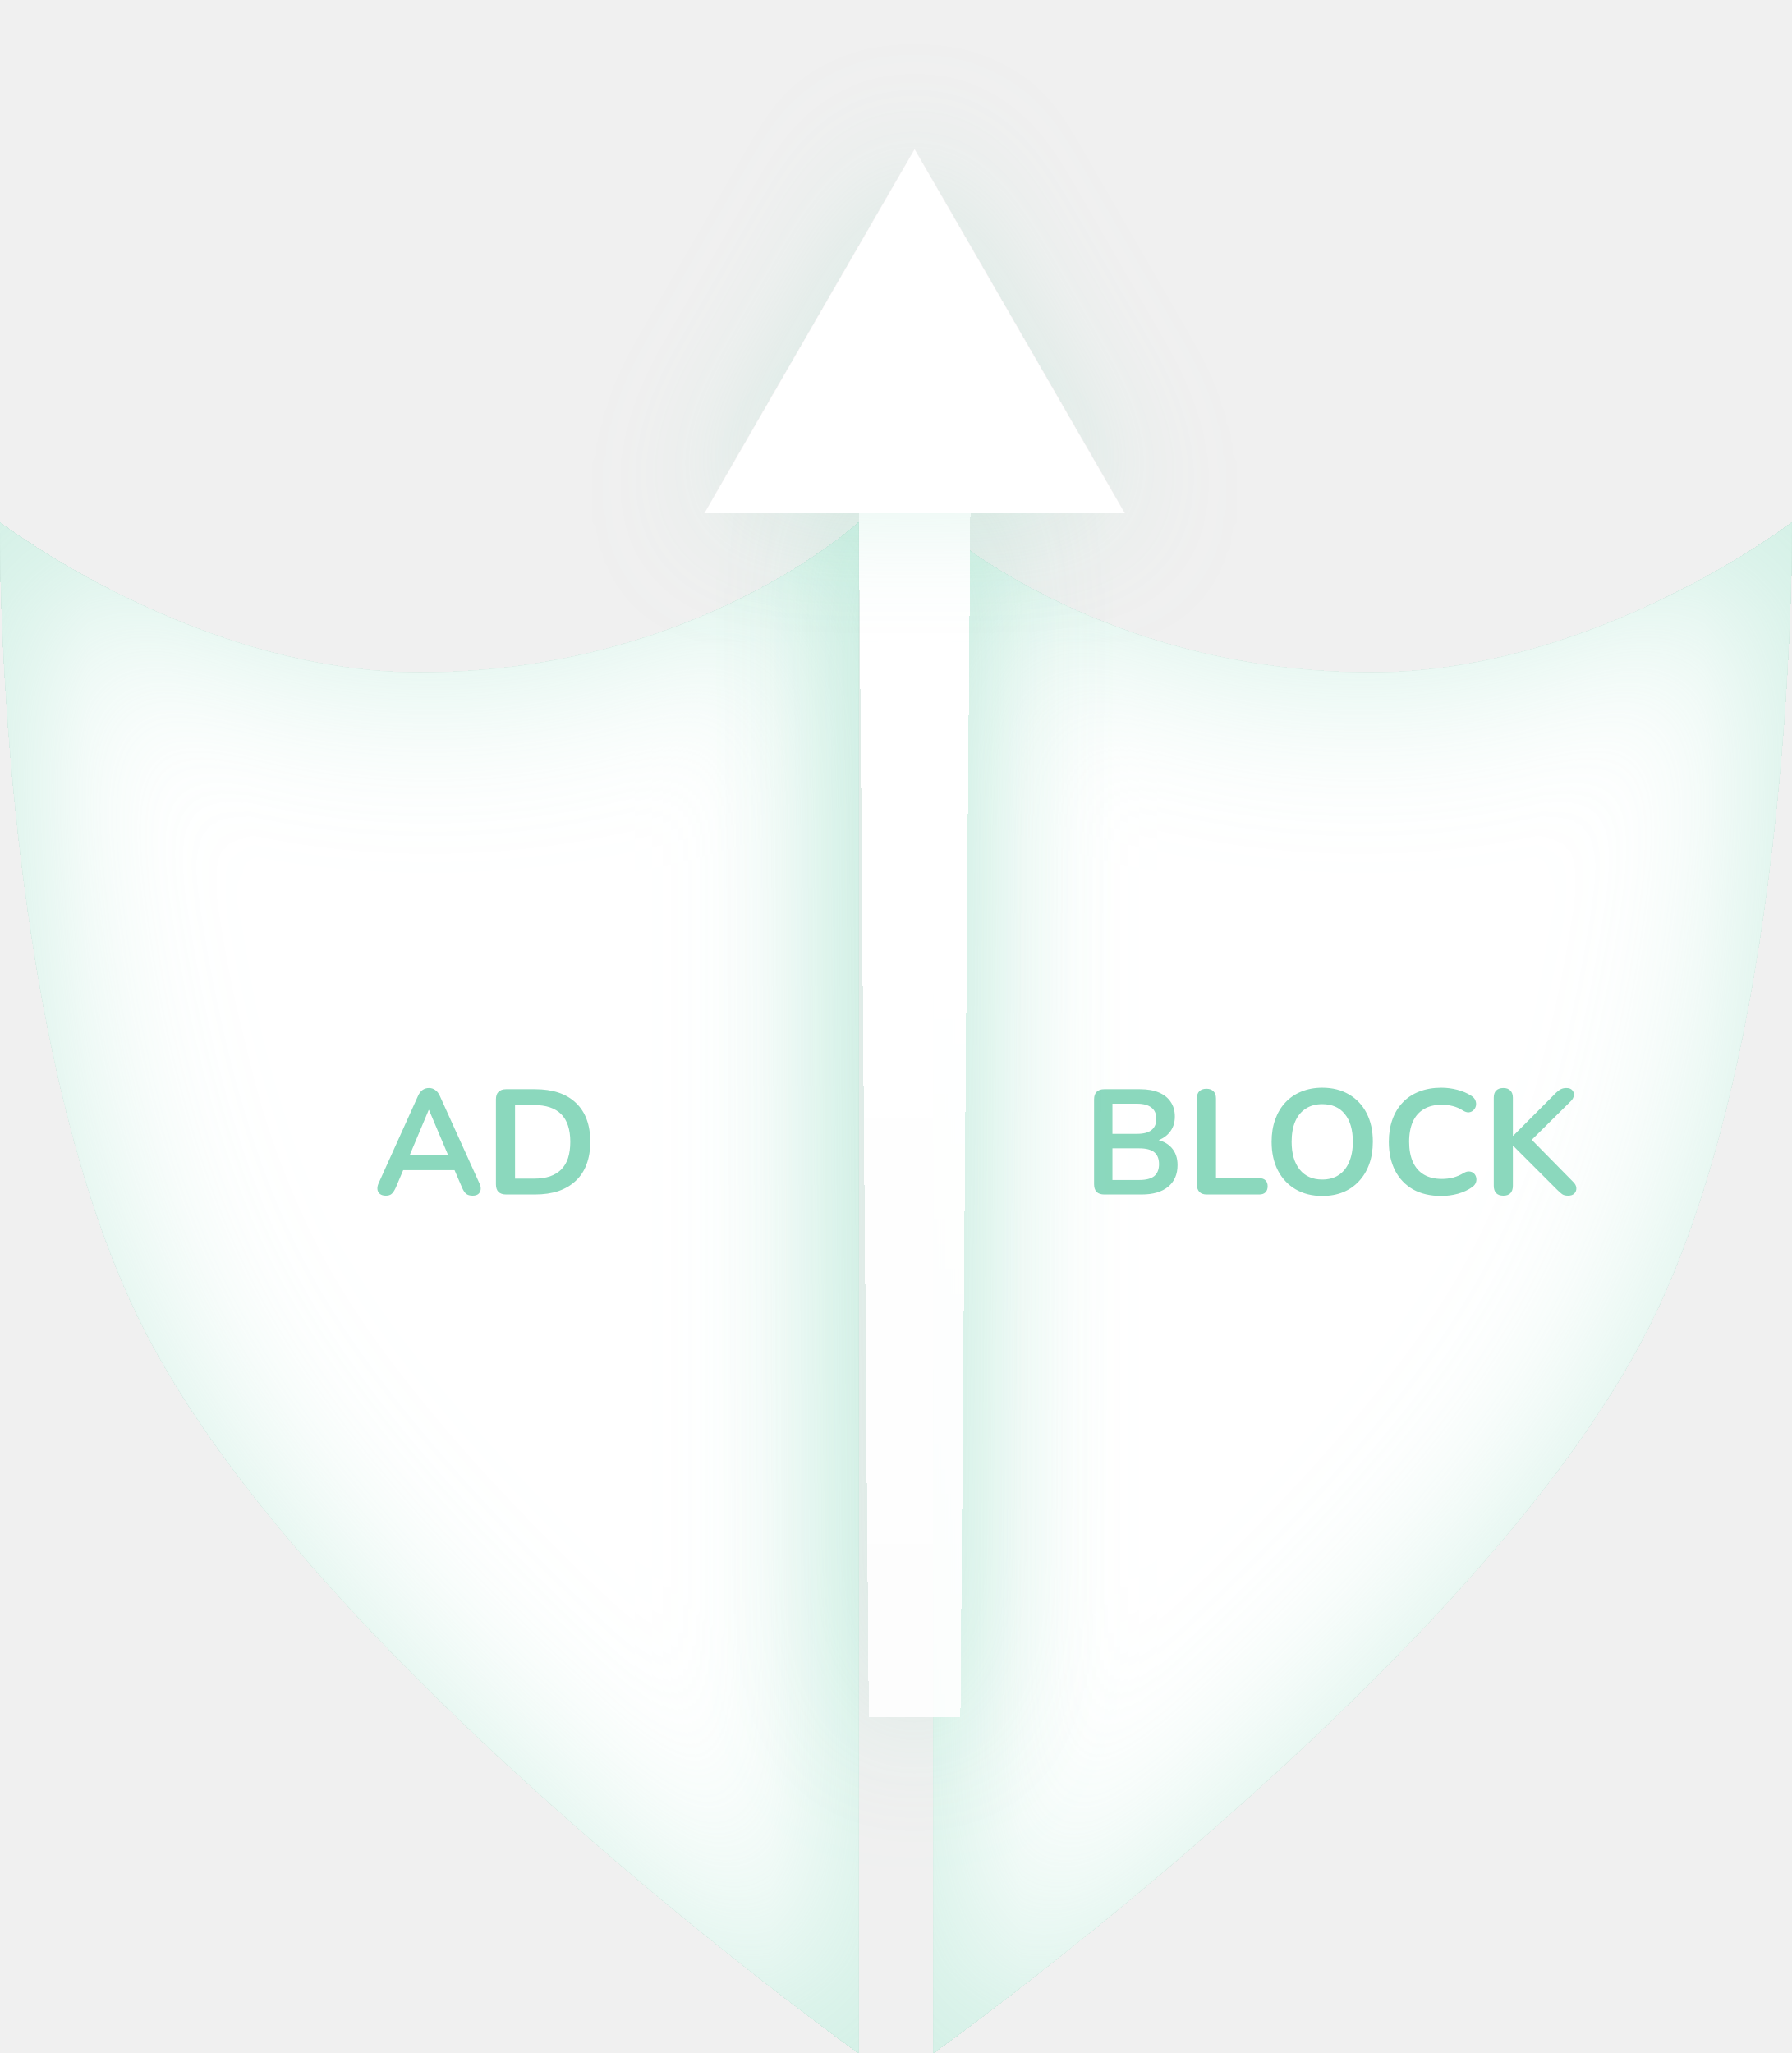
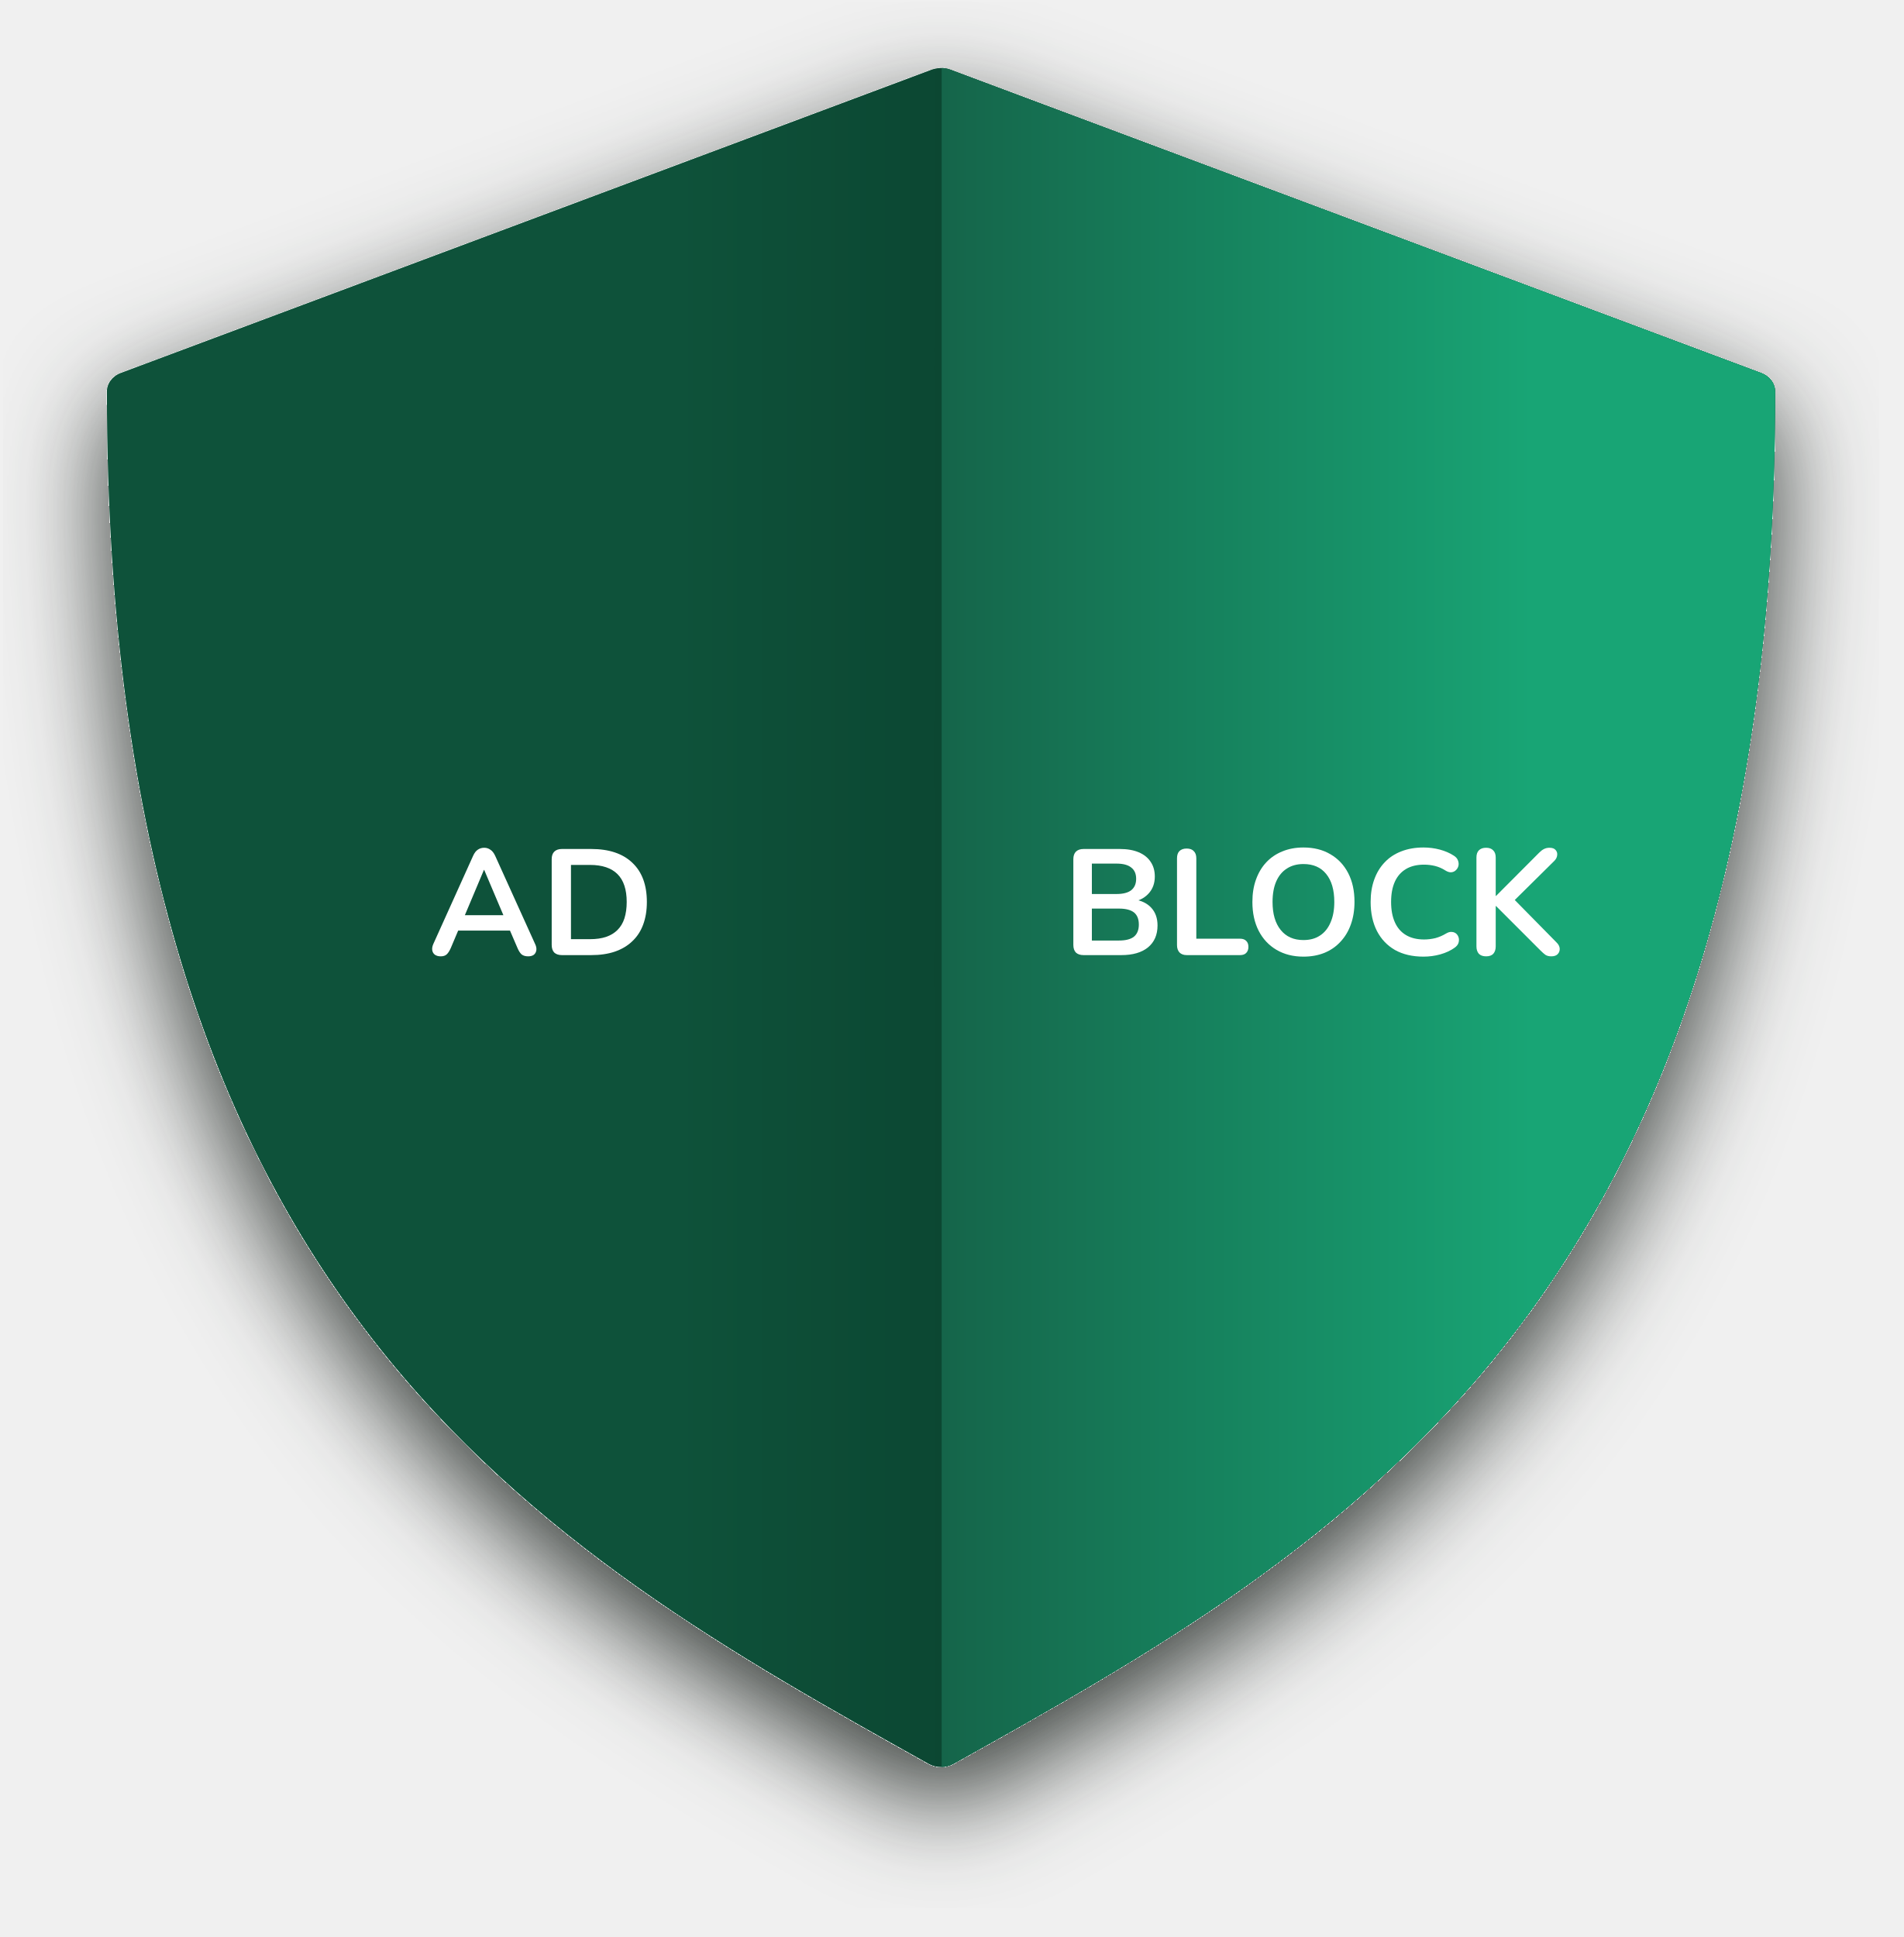
- <svg xmlns="http://www.w3.org/2000/svg" width="48" height="55" viewBox="0 0 48 55" fill="none">
-   <g filter="url(#filter0_i_447_185)">
-     <path d="M3.834 35.557C-0.131 27.705 0.001 14 0.001 14C0.001 14 5.245 18.015 11.244 18.015C18.655 18.015 23 14 23 14V55C23 55 8.399 44.597 3.834 35.557Z" fill="url(#paint0_linear_447_185)" />
-   </g>
-   <g filter="url(#filter1_i_447_185)">
-     <path d="M44.166 35.557C48.131 27.705 47.999 14 47.999 14C47.999 14 42.755 18.015 36.756 18.015C29.345 18.015 25 14 25 14V55C25 55 39.601 44.597 44.166 35.557Z" fill="url(#paint1_linear_447_185)" />
-   </g>
-   <path d="M10.336 32.032C10.272 32.032 10.22 32.017 10.18 31.988C10.143 31.959 10.12 31.92 10.112 31.872C10.104 31.821 10.113 31.765 10.14 31.704L11.196 29.364C11.231 29.287 11.272 29.232 11.32 29.2C11.371 29.165 11.428 29.148 11.492 29.148C11.553 29.148 11.608 29.165 11.656 29.2C11.707 29.232 11.749 29.287 11.784 29.364L12.844 31.704C12.873 31.765 12.884 31.821 12.876 31.872C12.868 31.923 12.845 31.963 12.808 31.992C12.771 32.019 12.721 32.032 12.66 32.032C12.585 32.032 12.527 32.015 12.484 31.98C12.444 31.943 12.408 31.887 12.376 31.812L12.116 31.208L12.332 31.348H10.644L10.86 31.208L10.604 31.812C10.569 31.889 10.533 31.945 10.496 31.98C10.459 32.015 10.405 32.032 10.336 32.032ZM11.484 29.736L10.924 31.068L10.82 30.94H12.156L12.056 31.068L11.492 29.736H11.484ZM13.557 32C13.469 32 13.401 31.977 13.353 31.932C13.307 31.884 13.285 31.816 13.285 31.728V29.452C13.285 29.364 13.307 29.297 13.353 29.252C13.401 29.204 13.469 29.18 13.557 29.18H14.333C14.805 29.18 15.169 29.301 15.425 29.544C15.683 29.787 15.813 30.135 15.813 30.588C15.813 30.815 15.779 31.016 15.713 31.192C15.649 31.365 15.553 31.512 15.425 31.632C15.299 31.752 15.145 31.844 14.961 31.908C14.779 31.969 14.57 32 14.333 32H13.557ZM13.797 31.576H14.301C14.466 31.576 14.609 31.556 14.729 31.516C14.851 31.473 14.953 31.412 15.033 31.332C15.115 31.249 15.177 31.147 15.217 31.024C15.257 30.899 15.277 30.753 15.277 30.588C15.277 30.257 15.195 30.011 15.033 29.848C14.87 29.685 14.626 29.604 14.301 29.604H13.797V31.576Z" fill="#8BD8BD" />
-   <path d="M29.58 32C29.492 32 29.424 31.977 29.376 31.932C29.331 31.884 29.308 31.816 29.308 31.728V29.452C29.308 29.364 29.331 29.297 29.376 29.252C29.424 29.204 29.492 29.18 29.58 29.18H30.54C30.737 29.18 30.905 29.209 31.044 29.268C31.183 29.327 31.288 29.411 31.36 29.52C31.435 29.629 31.472 29.76 31.472 29.912C31.472 30.083 31.423 30.227 31.324 30.344C31.225 30.461 31.091 30.54 30.92 30.58V30.52C31.117 30.549 31.271 30.624 31.38 30.744C31.489 30.864 31.544 31.02 31.544 31.212C31.544 31.463 31.459 31.657 31.288 31.796C31.12 31.932 30.885 32 30.584 32H29.58ZM29.8 31.612H30.52C30.701 31.612 30.835 31.577 30.92 31.508C31.005 31.436 31.048 31.329 31.048 31.188C31.048 31.044 31.005 30.937 30.92 30.868C30.835 30.799 30.701 30.764 30.52 30.764H29.8V31.612ZM29.8 30.376H30.452C30.628 30.376 30.759 30.343 30.844 30.276C30.932 30.207 30.976 30.105 30.976 29.972C30.976 29.839 30.932 29.739 30.844 29.672C30.759 29.603 30.628 29.568 30.452 29.568H29.8V30.376ZM32.322 32C32.239 32 32.175 31.977 32.13 31.932C32.085 31.884 32.062 31.819 32.062 31.736V29.428C32.062 29.343 32.083 29.279 32.126 29.236C32.171 29.191 32.235 29.168 32.318 29.168C32.401 29.168 32.463 29.191 32.506 29.236C32.551 29.279 32.574 29.343 32.574 29.428V31.564H33.734C33.806 31.564 33.861 31.583 33.898 31.62C33.938 31.657 33.958 31.711 33.958 31.78C33.958 31.849 33.938 31.904 33.898 31.944C33.861 31.981 33.806 32 33.734 32H32.322ZM35.42 32.04C35.148 32.04 34.909 31.98 34.704 31.86C34.501 31.74 34.344 31.572 34.232 31.356C34.12 31.137 34.064 30.881 34.064 30.588C34.064 30.367 34.096 30.168 34.16 29.992C34.224 29.813 34.314 29.661 34.432 29.536C34.552 29.408 34.694 29.311 34.86 29.244C35.028 29.175 35.214 29.14 35.42 29.14C35.694 29.14 35.933 29.2 36.136 29.32C36.338 29.437 36.496 29.604 36.608 29.82C36.72 30.036 36.776 30.291 36.776 30.584C36.776 30.805 36.744 31.005 36.68 31.184C36.616 31.363 36.524 31.516 36.404 31.644C36.286 31.772 36.144 31.871 35.976 31.94C35.81 32.007 35.625 32.04 35.42 32.04ZM35.42 31.6C35.593 31.6 35.74 31.56 35.86 31.48C35.982 31.4 36.076 31.284 36.14 31.132C36.206 30.98 36.24 30.799 36.24 30.588C36.24 30.268 36.168 30.02 36.024 29.844C35.882 29.668 35.681 29.58 35.42 29.58C35.249 29.58 35.102 29.62 34.98 29.7C34.857 29.777 34.762 29.892 34.696 30.044C34.632 30.193 34.6 30.375 34.6 30.588C34.6 30.905 34.672 31.153 34.816 31.332C34.96 31.511 35.161 31.6 35.42 31.6ZM38.608 32.04C38.315 32.04 38.063 31.981 37.852 31.864C37.644 31.744 37.484 31.576 37.372 31.36C37.26 31.141 37.204 30.884 37.204 30.588C37.204 30.367 37.236 30.168 37.3 29.992C37.364 29.813 37.456 29.661 37.576 29.536C37.696 29.408 37.843 29.311 38.016 29.244C38.192 29.175 38.39 29.14 38.608 29.14C38.755 29.14 38.899 29.159 39.04 29.196C39.182 29.233 39.306 29.287 39.412 29.356C39.468 29.391 39.506 29.433 39.524 29.484C39.543 29.532 39.547 29.58 39.536 29.628C39.526 29.673 39.503 29.712 39.468 29.744C39.436 29.776 39.395 29.795 39.344 29.8C39.296 29.803 39.243 29.785 39.184 29.748C39.102 29.695 39.012 29.656 38.916 29.632C38.82 29.608 38.723 29.596 38.624 29.596C38.435 29.596 38.275 29.635 38.144 29.712C38.014 29.789 37.915 29.901 37.848 30.048C37.782 30.195 37.748 30.375 37.748 30.588C37.748 30.799 37.782 30.979 37.848 31.128C37.915 31.277 38.014 31.391 38.144 31.468C38.275 31.545 38.435 31.584 38.624 31.584C38.726 31.584 38.826 31.572 38.924 31.548C39.023 31.521 39.116 31.481 39.204 31.428C39.263 31.393 39.315 31.379 39.36 31.384C39.408 31.387 39.448 31.403 39.48 31.432C39.512 31.461 39.534 31.499 39.544 31.544C39.555 31.587 39.552 31.632 39.536 31.68C39.52 31.725 39.488 31.765 39.44 31.8C39.334 31.877 39.206 31.937 39.056 31.98C38.91 32.02 38.76 32.04 38.608 32.04ZM40.271 32.032C40.188 32.032 40.124 32.009 40.079 31.964C40.036 31.916 40.015 31.851 40.015 31.768V29.408C40.015 29.323 40.036 29.259 40.079 29.216C40.124 29.171 40.188 29.148 40.271 29.148C40.354 29.148 40.416 29.171 40.459 29.216C40.504 29.259 40.527 29.323 40.527 29.408V30.428H40.535L41.683 29.276C41.726 29.233 41.768 29.201 41.811 29.18C41.854 29.159 41.902 29.148 41.955 29.148C42.032 29.148 42.087 29.168 42.119 29.208C42.154 29.248 42.167 29.295 42.159 29.348C42.154 29.401 42.128 29.451 42.083 29.496L40.915 30.652L40.919 30.42L42.139 31.66C42.195 31.713 42.224 31.769 42.227 31.828C42.23 31.887 42.211 31.936 42.171 31.976C42.134 32.013 42.078 32.032 42.003 32.032C41.939 32.032 41.887 32.019 41.847 31.992C41.81 31.965 41.766 31.927 41.715 31.876L40.535 30.696H40.527V31.768C40.527 31.851 40.506 31.916 40.463 31.964C40.42 32.009 40.356 32.032 40.271 32.032Z" fill="#8BD8BD" />
-   <g filter="url(#filter2_d_447_185)">
-     <path d="M23 13H26L25.727 46H23.273L23 13Z" fill="url(#paint2_linear_447_185)" shape-rendering="crispEdges" />
-   </g>
-   <g filter="url(#filter3_d_447_185)">
-     <path d="M24.5 4L30.129 13.75H18.871L24.5 4Z" fill="white" />
+ <svg xmlns="http://www.w3.org/2000/svg" width="56" height="57" viewBox="0 0 56 57" fill="none">
+   <g filter="url(#filter0_d_1105_416)">
+     <path d="M27.56 2.012C27.56 2.012 27.56 2.012 27.559 2.012C27.509 2.019 27.458 2.032 27.411 2.049L3.55 10.976C3.298 11.073 3.139 11.293 3.145 11.534C3.145 24.923 6.32 33.444 10.964 39.411C15.607 45.377 21.686 48.757 27.326 51.908C27.547 52.029 27.829 52.029 28.05 51.908C33.689 48.757 39.768 45.377 44.412 39.411C49.056 33.444 52.231 24.922 52.231 11.534C52.237 11.293 52.078 11.073 51.826 10.976L27.965 2.049C27.838 2.001 27.697 1.988 27.561 2.011C27.56 2.012 27.56 2.012 27.56 2.012Z" fill="url(#paint0_linear_1105_416)" />
+     <path fill-rule="evenodd" clip-rule="evenodd" d="M27.706 51.999C27.826 51.996 27.945 51.966 28.05 51.908L28.137 51.859C33.752 48.722 39.792 45.347 44.412 39.41C49.056 33.444 52.231 24.922 52.231 11.534C52.237 11.293 52.078 11.073 51.826 10.976L27.965 2.049C27.883 2.018 27.795 2.001 27.706 2V51.999Z" fill="url(#paint1_linear_1105_416)" />
+     <path d="M12.966 28.142C12.895 28.142 12.838 28.125 12.793 28.093C12.752 28.061 12.727 28.018 12.718 27.965C12.709 27.908 12.719 27.846 12.749 27.779L13.919 25.186C13.957 25.101 14.003 25.04 14.056 25.005C14.112 24.966 14.176 24.947 14.246 24.947C14.314 24.947 14.375 24.966 14.428 25.005C14.484 25.04 14.531 25.101 14.57 25.186L15.744 27.779C15.777 27.846 15.788 27.908 15.78 27.965C15.771 28.021 15.746 28.065 15.704 28.098C15.663 28.127 15.608 28.142 15.54 28.142C15.458 28.142 15.393 28.123 15.345 28.084C15.301 28.043 15.261 27.981 15.226 27.898L14.938 27.229L15.177 27.384H13.307L13.546 27.229L13.263 27.898C13.225 27.984 13.185 28.046 13.143 28.084C13.102 28.123 13.043 28.142 12.966 28.142ZM14.238 25.599L13.617 27.074L13.502 26.932H14.982L14.871 27.074L14.246 25.599H14.238Z" fill="white" />
+     <path d="M16.533 28.106C16.436 28.106 16.361 28.081 16.307 28.031C16.257 27.978 16.232 27.902 16.232 27.805V25.284C16.232 25.186 16.257 25.113 16.307 25.062C16.361 25.009 16.436 24.983 16.533 24.983H17.393C17.916 24.983 18.319 25.117 18.602 25.386C18.889 25.655 19.032 26.04 19.032 26.542C19.032 26.793 18.995 27.016 18.922 27.211C18.851 27.403 18.744 27.566 18.602 27.699C18.464 27.832 18.292 27.934 18.088 28.004C17.888 28.072 17.656 28.106 17.393 28.106H16.533ZM16.799 27.637H17.358C17.541 27.637 17.699 27.614 17.832 27.57C17.967 27.523 18.08 27.455 18.168 27.366C18.26 27.275 18.328 27.161 18.372 27.025C18.416 26.886 18.439 26.726 18.439 26.542C18.439 26.176 18.349 25.903 18.168 25.723C17.988 25.543 17.718 25.452 17.358 25.452H16.799V27.637Z" fill="white" />
+     <path d="M31.881 28.106C31.784 28.106 31.709 28.081 31.655 28.031C31.605 27.978 31.58 27.903 31.58 27.805V25.284C31.58 25.187 31.605 25.113 31.655 25.062C31.709 25.009 31.784 24.983 31.881 24.983H32.945C33.163 24.983 33.349 25.015 33.503 25.08C33.657 25.145 33.773 25.238 33.853 25.359C33.936 25.48 33.977 25.625 33.977 25.794C33.977 25.983 33.922 26.142 33.813 26.272C33.704 26.402 33.555 26.489 33.366 26.534V26.467C33.584 26.5 33.754 26.582 33.875 26.715C33.996 26.848 34.057 27.021 34.057 27.234C34.057 27.511 33.962 27.727 33.773 27.881C33.587 28.031 33.327 28.106 32.993 28.106H31.881ZM32.125 27.677H32.923C33.123 27.677 33.271 27.638 33.366 27.561C33.46 27.482 33.507 27.363 33.507 27.207C33.507 27.047 33.46 26.929 33.366 26.852C33.271 26.776 33.123 26.737 32.923 26.737H32.125V27.677ZM32.125 26.308H32.847C33.042 26.308 33.187 26.271 33.282 26.197C33.379 26.12 33.428 26.008 33.428 25.86C33.428 25.712 33.379 25.602 33.282 25.528C33.187 25.451 33.042 25.413 32.847 25.413H32.125V26.308Z" fill="white" />
+     <path d="M34.919 28.106C34.827 28.106 34.756 28.081 34.706 28.031C34.656 27.978 34.63 27.906 34.63 27.814V25.258C34.63 25.163 34.654 25.092 34.701 25.045C34.752 24.995 34.822 24.97 34.914 24.97C35.006 24.97 35.075 24.995 35.122 25.045C35.172 25.092 35.198 25.163 35.198 25.258V27.623H36.483C36.562 27.623 36.623 27.644 36.664 27.686C36.709 27.727 36.731 27.786 36.731 27.863C36.731 27.939 36.709 28 36.664 28.044C36.623 28.086 36.562 28.106 36.483 28.106H34.919Z" fill="white" />
+     <path d="M38.35 28.151C38.048 28.151 37.784 28.084 37.557 27.951C37.332 27.818 37.158 27.632 37.034 27.393C36.91 27.151 36.848 26.867 36.848 26.542C36.848 26.297 36.883 26.077 36.954 25.882C37.025 25.684 37.125 25.516 37.255 25.377C37.388 25.235 37.546 25.128 37.73 25.054C37.916 24.977 38.122 24.939 38.35 24.939C38.654 24.939 38.918 25.005 39.143 25.138C39.367 25.268 39.542 25.452 39.666 25.692C39.79 25.931 39.852 26.213 39.852 26.538C39.852 26.783 39.816 27.005 39.745 27.203C39.675 27.401 39.573 27.57 39.44 27.712C39.31 27.854 39.152 27.963 38.966 28.04C38.782 28.114 38.577 28.151 38.35 28.151ZM38.35 27.663C38.542 27.663 38.704 27.619 38.837 27.53C38.973 27.442 39.076 27.313 39.147 27.145C39.221 26.977 39.258 26.776 39.258 26.542C39.258 26.188 39.178 25.913 39.019 25.718C38.862 25.523 38.639 25.426 38.35 25.426C38.161 25.426 37.998 25.47 37.862 25.559C37.727 25.644 37.622 25.771 37.548 25.94C37.477 26.105 37.441 26.306 37.441 26.542C37.441 26.894 37.521 27.169 37.681 27.366C37.84 27.564 38.063 27.663 38.35 27.663Z" fill="white" />
+     <path d="M41.882 28.151C41.557 28.151 41.278 28.086 41.044 27.956C40.814 27.823 40.637 27.637 40.513 27.398C40.389 27.155 40.327 26.87 40.327 26.542C40.327 26.297 40.362 26.077 40.433 25.882C40.504 25.684 40.606 25.516 40.739 25.377C40.872 25.235 41.034 25.128 41.226 25.054C41.421 24.977 41.639 24.939 41.882 24.939C42.044 24.939 42.204 24.959 42.36 25C42.517 25.042 42.654 25.101 42.772 25.178C42.834 25.216 42.876 25.263 42.896 25.32C42.917 25.373 42.922 25.426 42.91 25.479C42.898 25.529 42.873 25.572 42.834 25.608C42.799 25.643 42.753 25.664 42.697 25.669C42.644 25.672 42.585 25.653 42.52 25.612C42.428 25.553 42.329 25.51 42.223 25.483C42.117 25.457 42.009 25.444 41.9 25.444C41.69 25.444 41.513 25.486 41.368 25.572C41.223 25.658 41.114 25.782 41.04 25.944C40.966 26.107 40.929 26.306 40.929 26.542C40.929 26.776 40.966 26.975 41.04 27.14C41.114 27.306 41.223 27.431 41.368 27.517C41.513 27.603 41.69 27.646 41.9 27.646C42.012 27.646 42.123 27.632 42.232 27.606C42.341 27.576 42.444 27.532 42.542 27.473C42.607 27.434 42.664 27.418 42.715 27.424C42.768 27.427 42.812 27.445 42.848 27.477C42.883 27.51 42.907 27.551 42.919 27.601C42.93 27.649 42.927 27.699 42.91 27.752C42.892 27.802 42.856 27.846 42.803 27.885C42.685 27.971 42.543 28.037 42.378 28.084C42.215 28.129 42.05 28.151 41.882 28.151Z" fill="white" />
+     <path d="M43.724 28.142C43.632 28.142 43.561 28.117 43.511 28.067C43.464 28.013 43.44 27.941 43.44 27.849V25.235C43.44 25.141 43.464 25.07 43.511 25.023C43.561 24.972 43.632 24.947 43.724 24.947C43.815 24.947 43.885 24.972 43.932 25.023C43.982 25.07 44.007 25.141 44.007 25.235V26.365H44.016L45.288 25.089C45.335 25.042 45.382 25.006 45.429 24.983C45.477 24.959 45.53 24.947 45.589 24.947C45.675 24.947 45.735 24.97 45.77 25.014C45.809 25.058 45.824 25.11 45.815 25.169C45.809 25.228 45.781 25.283 45.731 25.333L44.437 26.613L44.441 26.356L45.793 27.73C45.855 27.789 45.887 27.851 45.89 27.916C45.893 27.981 45.872 28.035 45.828 28.08C45.787 28.121 45.725 28.142 45.642 28.142C45.571 28.142 45.514 28.127 45.469 28.098C45.428 28.068 45.379 28.025 45.323 27.969L44.016 26.662H44.007V27.849C44.007 27.941 43.983 28.013 43.936 28.067C43.889 28.117 43.818 28.142 43.724 28.142Z" fill="white" />
  </g>
  <defs>
-     <filter id="filter0_i_447_185" x="0" y="14" width="23" height="41" filterUnits="userSpaceOnUse" color-interpolation-filters="sRGB">
-       <feFlood flood-opacity="0" result="BackgroundImageFix" />
-       <feBlend mode="normal" in="SourceGraphic" in2="BackgroundImageFix" result="shape" />
-       <feColorMatrix in="SourceAlpha" type="matrix" values="0 0 0 0 0 0 0 0 0 0 0 0 0 0 0 0 0 0 127 0" result="hardAlpha" />
-       <feOffset />
-       <feGaussianBlur stdDeviation="2.5" />
-       <feComposite in2="hardAlpha" operator="arithmetic" k2="-1" k3="1" />
-       <feColorMatrix type="matrix" values="0 0 0 0 0.545 0 0 0 0 0.847 0 0 0 0 0.741 0 0 0 0.38 0" />
-       <feBlend mode="normal" in2="shape" result="effect1_innerShadow_447_185" />
-     </filter>
-     <filter id="filter1_i_447_185" x="25" y="14" width="23" height="41" filterUnits="userSpaceOnUse" color-interpolation-filters="sRGB">
-       <feFlood flood-opacity="0" result="BackgroundImageFix" />
-       <feBlend mode="normal" in="SourceGraphic" in2="BackgroundImageFix" result="shape" />
-       <feColorMatrix in="SourceAlpha" type="matrix" values="0 0 0 0 0 0 0 0 0 0 0 0 0 0 0 0 0 0 127 0" result="hardAlpha" />
-       <feOffset />
-       <feGaussianBlur stdDeviation="2.5" />
-       <feComposite in2="hardAlpha" operator="arithmetic" k2="-1" k3="1" />
-       <feColorMatrix type="matrix" values="0 0 0 0 0.545 0 0 0 0 0.847 0 0 0 0 0.741 0 0 0 0.38 0" />
-       <feBlend mode="normal" in2="shape" result="effect1_innerShadow_447_185" />
-     </filter>
-     <filter id="filter2_d_447_185" x="19" y="9" width="11" height="41" filterUnits="userSpaceOnUse" color-interpolation-filters="sRGB">
+     <filter id="filter0_d_1105_416" x="0.098" y="0.062" width="55.179" height="56.091" filterUnits="userSpaceOnUse" color-interpolation-filters="sRGB">
      <feFlood flood-opacity="0" result="BackgroundImageFix" />
      <feColorMatrix in="SourceAlpha" type="matrix" values="0 0 0 0 0 0 0 0 0 0 0 0 0 0 0 0 0 0 127 0" result="hardAlpha" />
-       <feOffset />
-       <feGaussianBlur stdDeviation="2" />
+       <feOffset dy="1.108" />
+       <feGaussianBlur stdDeviation="1.523" />
      <feComposite in2="hardAlpha" operator="out" />
-       <feColorMatrix type="matrix" values="0 0 0 0 0.545 0 0 0 0 0.847 0 0 0 0 0.741 0 0 0 0.36 0" />
-       <feBlend mode="normal" in2="BackgroundImageFix" result="effect1_dropShadow_447_185" />
-       <feBlend mode="normal" in="SourceGraphic" in2="effect1_dropShadow_447_185" result="shape" />
+       <feColorMatrix type="matrix" values="0 0 0 0 0.071 0 0 0 0 0.1 0 0 0 0 0.083 0 0 0 0.85 0" />
+       <feBlend mode="normal" in2="BackgroundImageFix" result="effect1_dropShadow_1105_416" />
+       <feBlend mode="normal" in="SourceGraphic" in2="effect1_dropShadow_1105_416" result="shape" />
    </filter>
-     <filter id="filter3_d_447_185" x="15.436" y="0.565" width="18.128" height="16.62" filterUnits="userSpaceOnUse" color-interpolation-filters="sRGB">
-       <feFlood flood-opacity="0" result="BackgroundImageFix" />
-       <feColorMatrix in="SourceAlpha" type="matrix" values="0 0 0 0 0 0 0 0 0 0 0 0 0 0 0 0 0 0 127 0" result="hardAlpha" />
-       <feOffset />
-       <feGaussianBlur stdDeviation="1.718" />
-       <feComposite in2="hardAlpha" operator="out" />
-       <feColorMatrix type="matrix" values="0 0 0 0 0.545 0 0 0 0 0.847 0 0 0 0 0.741 0 0 0 0.25 0" />
-       <feBlend mode="normal" in2="BackgroundImageFix" result="effect1_dropShadow_447_185" />
-       <feBlend mode="normal" in="SourceGraphic" in2="effect1_dropShadow_447_185" result="shape" />
-     </filter>
-     <linearGradient id="paint0_linear_447_185" x1="21.816" y1="15.051" x2="-3.409" y2="52.431" gradientUnits="userSpaceOnUse">
-       <stop offset="0.524" stop-color="white" />
+     <linearGradient id="paint0_linear_1105_416" x1="6.392" y1="26.914" x2="50.313" y2="26.914" gradientUnits="userSpaceOnUse">
+       <stop offset="0.307" stop-color="#0E523A" />
+       <stop offset="1" stop-color="#05281C" />
    </linearGradient>
-     <linearGradient id="paint1_linear_447_185" x1="26.184" y1="15.051" x2="51.41" y2="52.431" gradientUnits="userSpaceOnUse">
-       <stop offset="0.524" stop-color="white" />
-     </linearGradient>
-     <linearGradient id="paint2_linear_447_185" x1="24.5" y1="13" x2="24.619" y2="263.603" gradientUnits="userSpaceOnUse">
-       <stop offset="0.045" stop-color="white" />
-       <stop offset="0.461" stop-color="white" stop-opacity="0.39" />
+     <linearGradient id="paint1_linear_1105_416" x1="27.755" y1="27.063" x2="50.825" y2="27.063" gradientUnits="userSpaceOnUse">
+       <stop stop-color="#15654A" />
+       <stop offset="0.75" stop-color="#18A575" />
    </linearGradient>
  </defs>
</svg>
